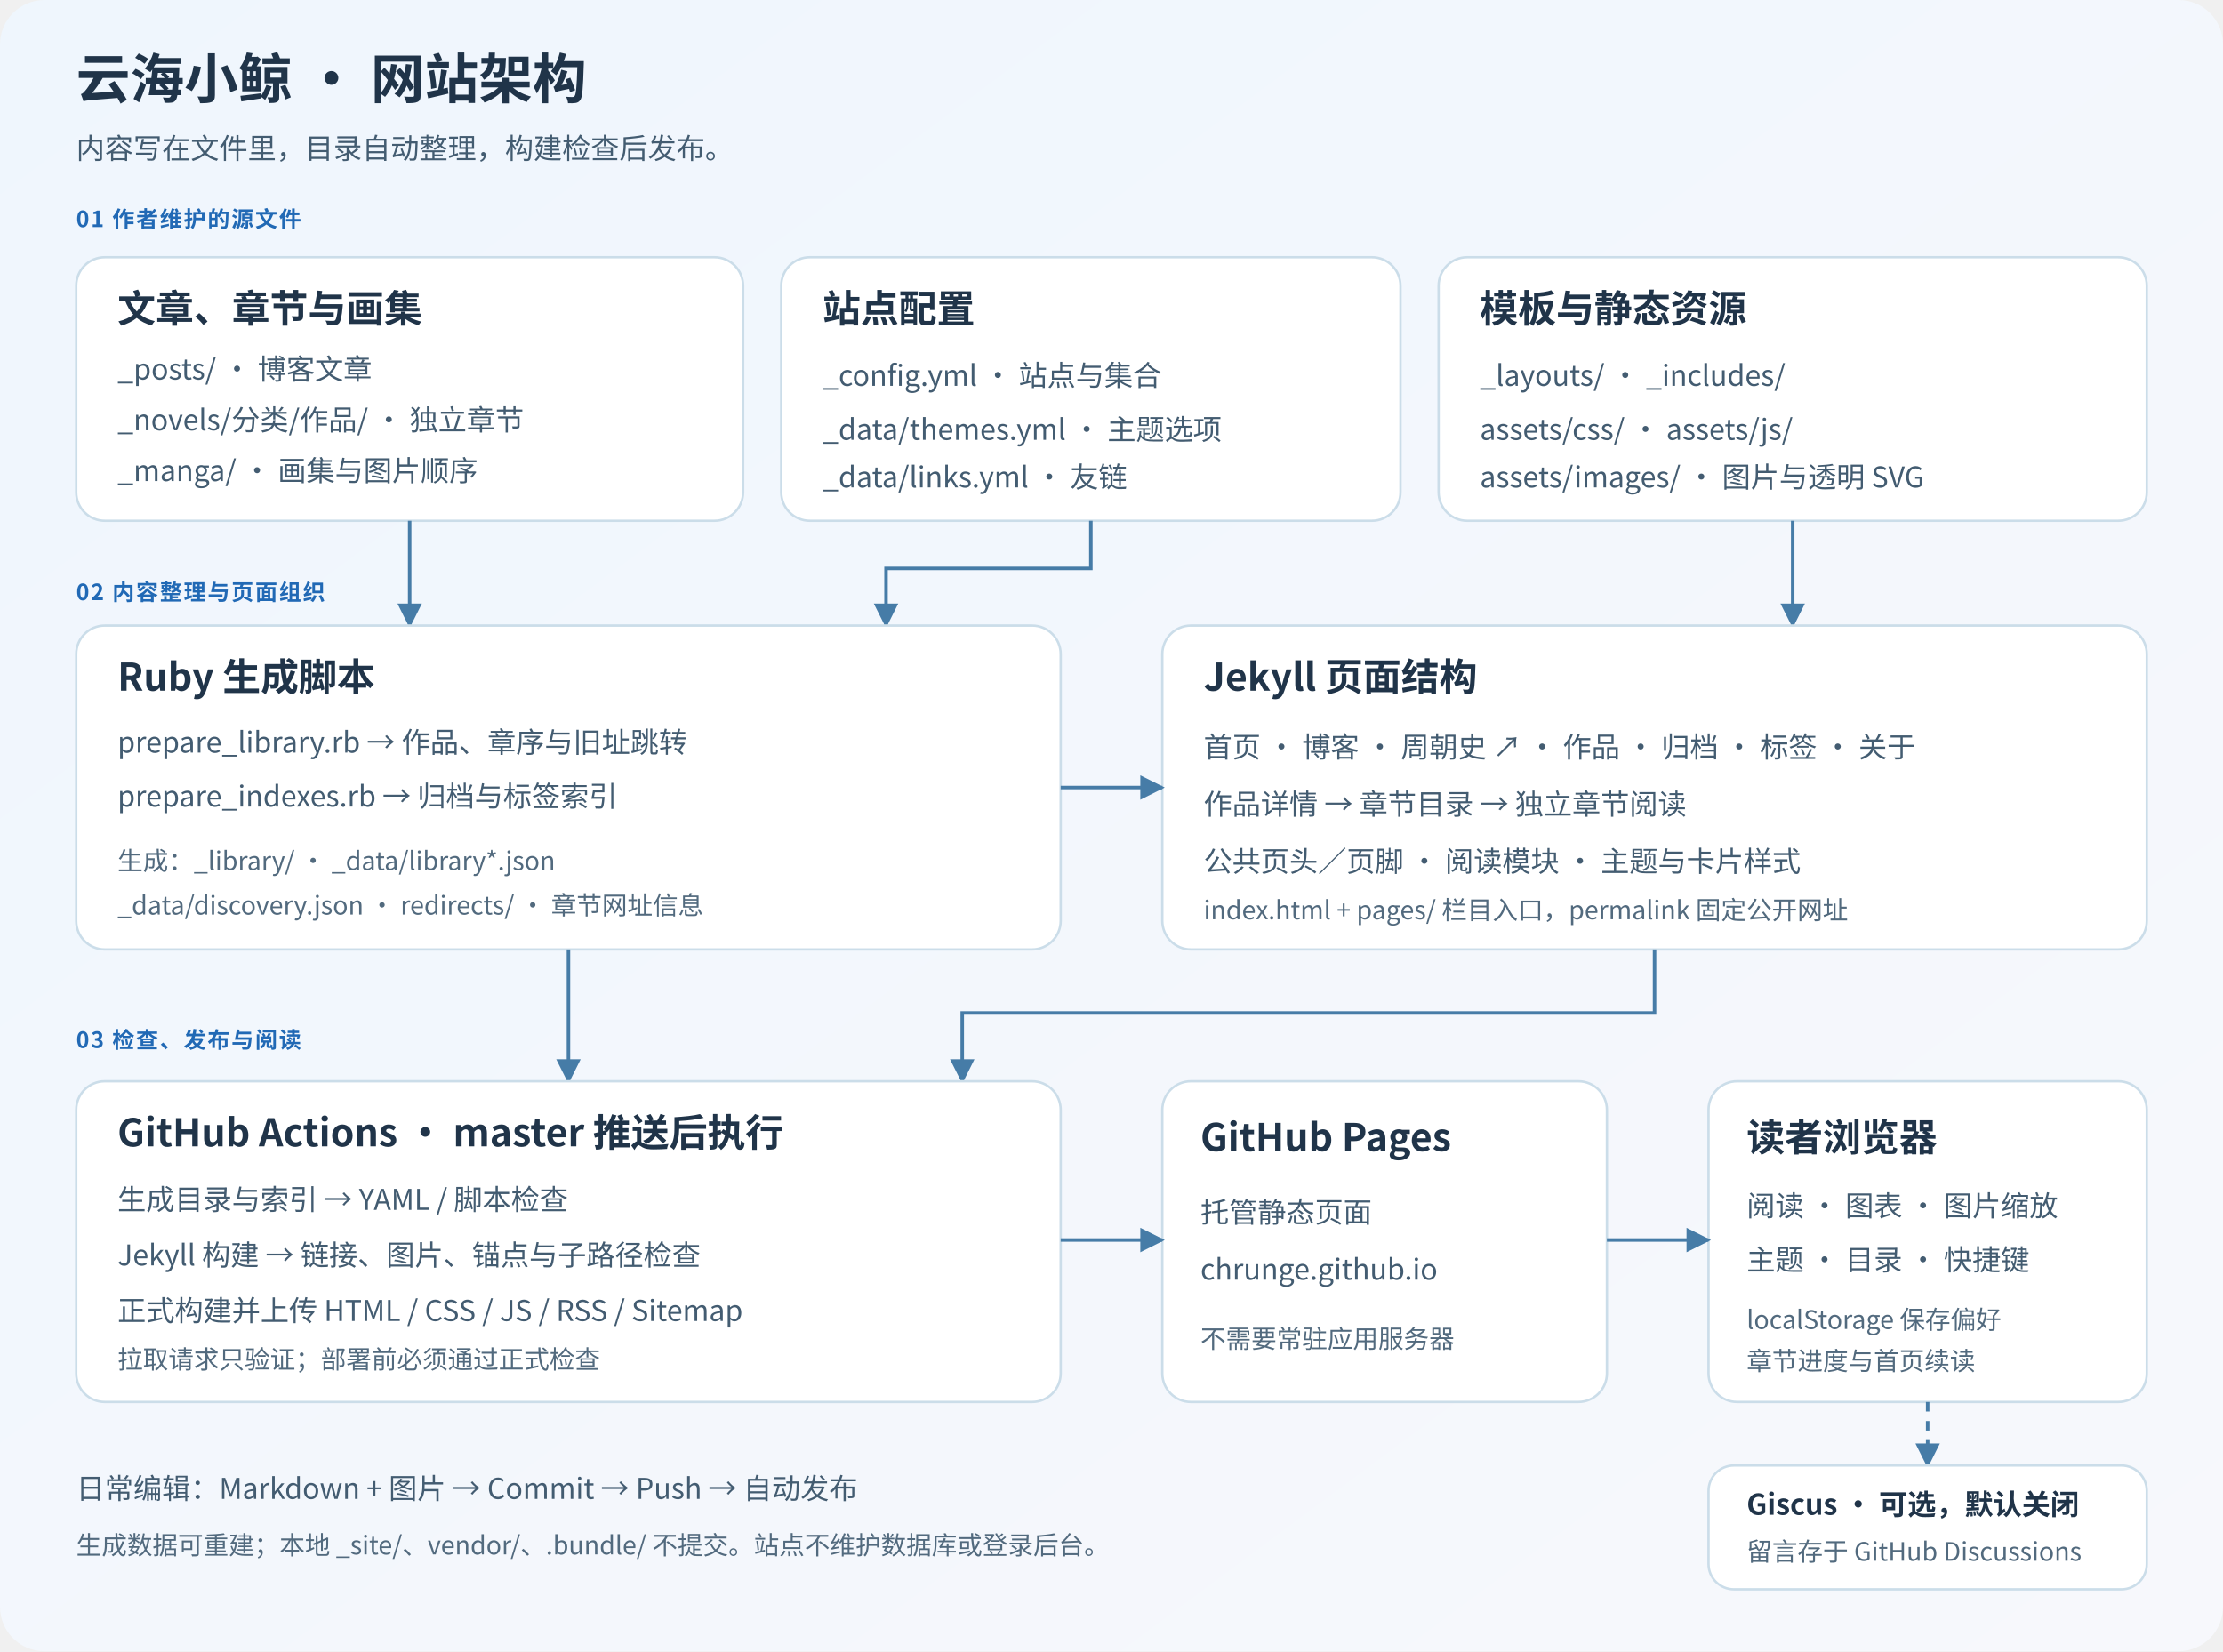
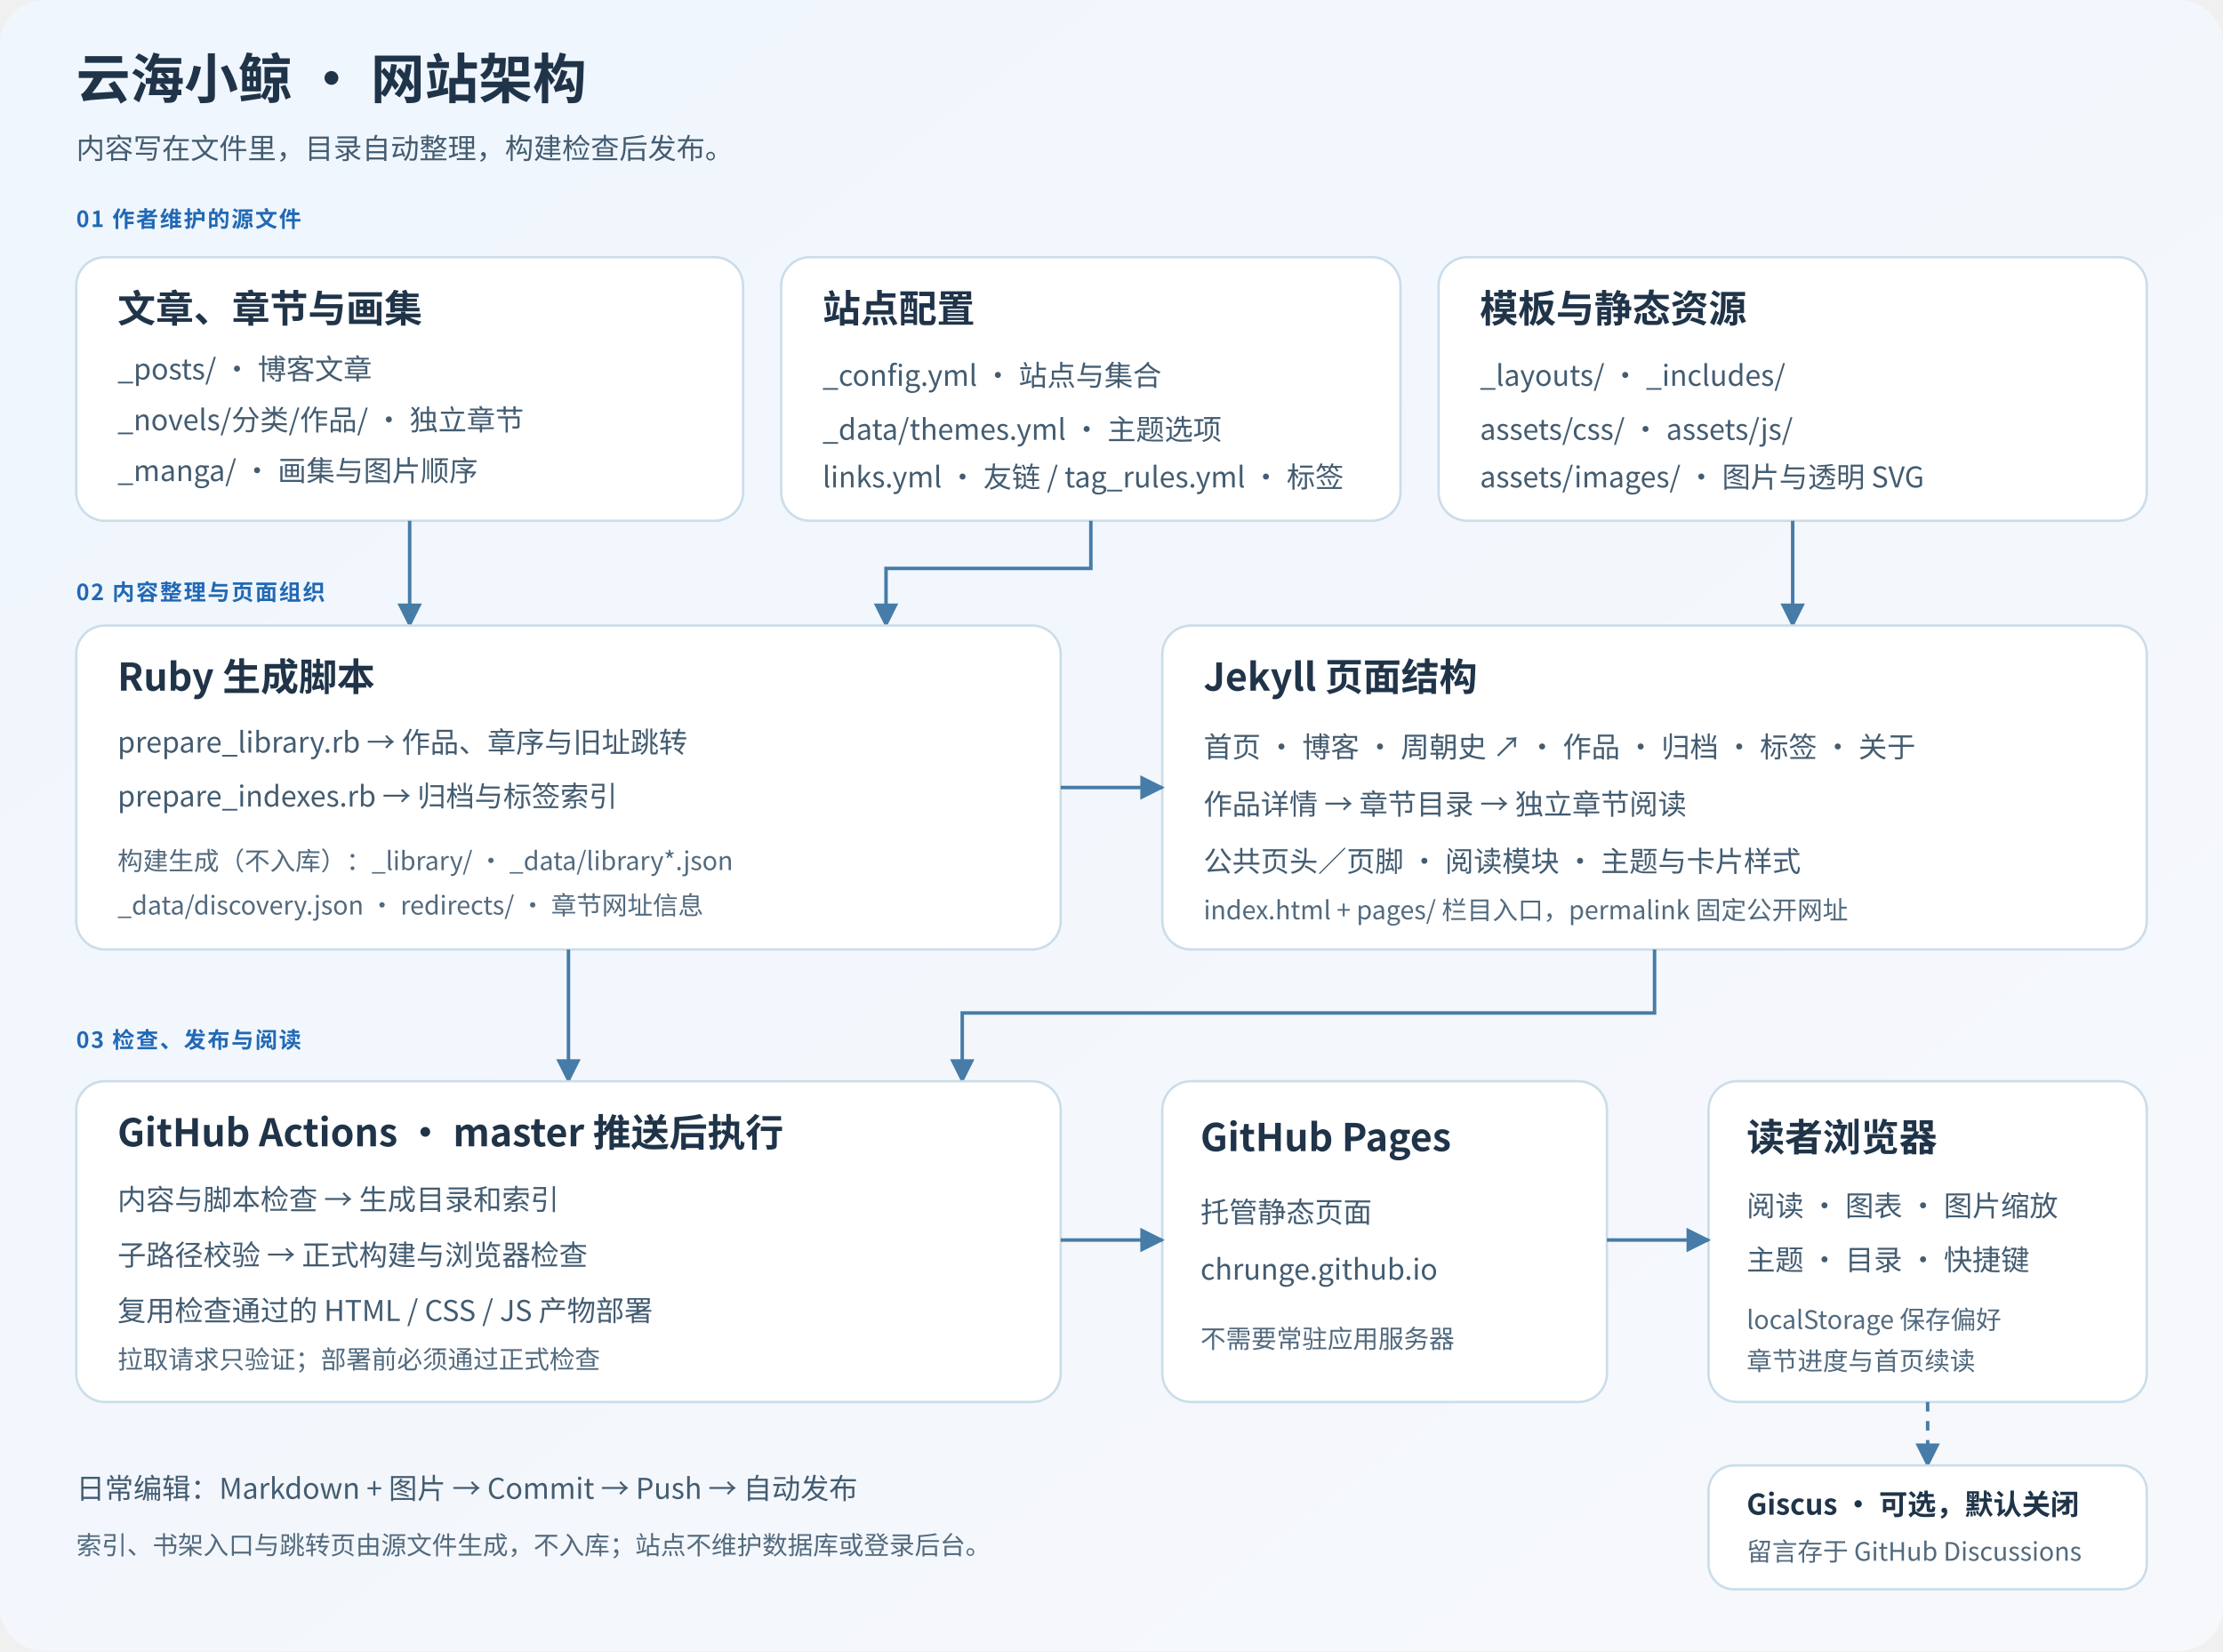
<svg xmlns="http://www.w3.org/2000/svg" width="1400" height="1040" viewBox="0 0 1400 1040" role="img" aria-labelledby="title description">
  <defs>
    <linearGradient id="background" x2="1" y2="1">
      <stop stop-color="#eff6fd" />
      <stop offset="1" stop-color="#f7f8fc" />
    </linearGradient>
    <marker id="arrow" viewBox="0 0 10 10" refX="9" refY="5" markerWidth="7" markerHeight="7" orient="auto">
      <path d="M0 0L10 5L0 10Z" fill="#467ca7" />
    </marker>
    <style>.heading{font-size:24px;font-weight:700;fill:#203449}.body{font-size:18px;fill:#435c71}.small{font-size:16px;fill:#526a7e}.eyebrow{font-size:14px;font-weight:700;letter-spacing:1px;fill:#2169b5}.box{fill:#fff;stroke:#cbdde9;stroke-width:1.5}.flow{fill:none;stroke:#467ca7;stroke-width:2.2;marker-end:url(#arrow)}</style>
  </defs>
  <rect width="1400" height="1040" rx="28" fill="url(#background)" />
  <g font-family="Microsoft YaHei, Noto Sans CJK SC, sans-serif">
    <text x="48" y="62" font-size="34" font-weight="700" fill="#203449">云海小鲸 · 网站架构</text>
    <text x="48" y="100" class="body">内容写在文件里，目录自动整理，构建检查后发布。</text>
    <text x="48" y="143" class="eyebrow">01  作者维护的源文件</text>
    <rect class="box" x="48" y="162" width="420" height="166" rx="18" />
    <text x="74" y="203" class="heading">文章、章节与画集</text>
    <text x="74" y="239" class="body">_posts/ · 博客文章</text>
    <text x="74" y="271" class="body">_novels/分类/作品/ · 独立章节</text>
    <text x="74" y="303" class="body">_manga/ · 画集与图片顺序</text>
    <rect class="box" x="492" y="162" width="390" height="166" rx="18" />
    <text x="518" y="203" class="heading">站点配置</text>
    <text x="518" y="243" class="body">_config.yml · 站点与集合</text>
    <text x="518" y="277" class="body">_data/themes.yml · 主题选项</text>
-     <text x="518" y="307" class="body">_data/links.yml · 友链</text>
+     <text x="518" y="307" class="body">links.yml · 友链 / tag_rules.yml · 标签</text>
    <rect class="box" x="906" y="162" width="446" height="166" rx="18" />
    <text x="932" y="203" class="heading">模板与静态资源</text>
    <text x="932" y="243" class="body">_layouts/ · _includes/</text>
    <text x="932" y="277" class="body">assets/css/ · assets/js/</text>
    <text x="932" y="307" class="body">assets/images/ · 图片与透明 SVG</text>
    <path class="flow" d="M258 328V394" />
    <path class="flow" d="M687 328V358H558V394" />
    <path class="flow" d="M1129 328V394" />
    <text x="48" y="378" class="eyebrow">02  内容整理与页面组织</text>
    <rect class="box" x="48" y="394" width="620" height="204" rx="18" />
    <text x="74" y="435" class="heading">Ruby 生成脚本</text>
    <text x="74" y="474" class="body">prepare_library.rb → 作品、章序与旧址跳转</text>
    <text x="74" y="508" class="body">prepare_indexes.rb → 归档与标签索引</text>
-     <text x="74" y="548" class="small">生成：_library/ · _data/library*.json</text>
+     <text x="74" y="548" class="small">构建生成（不入库）：_library/ · _data/library*.json</text>
    <text x="74" y="576" class="small">_data/discovery.json · redirects/ · 章节网址信息</text>
    <rect class="box" x="732" y="394" width="620" height="204" rx="18" />
    <text x="758" y="435" class="heading">Jekyll 页面结构</text>
    <text x="758" y="477" class="body">首页 · 博客 · 周朝史 ↗ · 作品 · 归档 · 标签 · 关于</text>
    <text x="758" y="513" class="body">作品详情 → 章节目录 → 独立章节阅读</text>
    <text x="758" y="549" class="body">公共页头／页脚 · 阅读模块 · 主题与卡片样式</text>
    <text x="758" y="579" class="small">index.html + pages/ 栏目入口，permalink 固定公开网址</text>
    <path class="flow" d="M668 496H732" />
    <path class="flow" d="M358 598V681" />
    <path class="flow" d="M1042 598V638H606V681" />
    <text x="48" y="660" class="eyebrow">03  检查、发布与阅读</text>
    <rect class="box" x="48" y="681" width="620" height="202" rx="18" />
    <text x="74" y="722" class="heading">GitHub Actions · master 推送后执行</text>
-     <text x="74" y="762" class="body">生成目录与索引 → YAML / 脚本检查</text>
-     <text x="74" y="797" class="body">Jekyll 构建 → 链接、图片、锚点与子路径检查</text>
-     <text x="74" y="832" class="body">正式构建并上传 HTML / CSS / JS / RSS / Sitemap</text>
+     <text x="74" y="762" class="body">内容与脚本检查 → 生成目录和索引</text>
+     <text x="74" y="797" class="body">子路径校验 → 正式构建与浏览器检查</text>
+     <text x="74" y="832" class="body">复用检查通过的 HTML / CSS / JS 产物部署</text>
    <text x="74" y="862" class="small">拉取请求只验证；部署前必须通过正式检查</text>
    <rect class="box" x="732" y="681" width="280" height="202" rx="18" />
    <text x="756" y="725" class="heading">GitHub Pages</text>
    <text x="756" y="770" class="body">托管静态页面</text>
    <text x="756" y="806" class="body">chrunge.github.io</text>
    <text x="756" y="849" class="small">不需要常驻应用服务器</text>
    <rect class="box" x="1076" y="681" width="276" height="202" rx="18" />
    <text x="1100" y="725" class="heading">读者浏览器</text>
    <text x="1100" y="766" class="body">阅读 · 图表 · 图片缩放</text>
    <text x="1100" y="800" class="body">主题 · 目录 · 快捷键</text>
    <text x="1100" y="837" class="small">localStorage 保存偏好</text>
    <text x="1100" y="863" class="small">章节进度与首页续读</text>
    <path class="flow" d="M668 781H732" />
    <path class="flow" d="M1012 781H1076" />
    <path class="flow" d="M1214 883V923" stroke-dasharray="6 6" />
    <rect class="box" x="1076" y="923" width="276" height="78" rx="16" />
    <text x="1100" y="954" font-size="18" font-weight="700" fill="#203449">Giscus · 可选，默认关闭</text>
    <text x="1100" y="983" class="small">留言存于 GitHub Discussions</text>
    <text x="48" y="944" class="body">日常编辑：Markdown + 图片 → Commit → Push → 自动发布</text>
-     <text x="48" y="979" class="small">生成数据可重建；本地 _site/、vendor/、.bundle/ 不提交。站点不维护数据库或登录后台。</text>
+     <text x="48" y="979" class="small">索引、书架入口与跳转页由源文件生成，不入库；站点不维护数据库或登录后台。</text>
  </g>
</svg>
